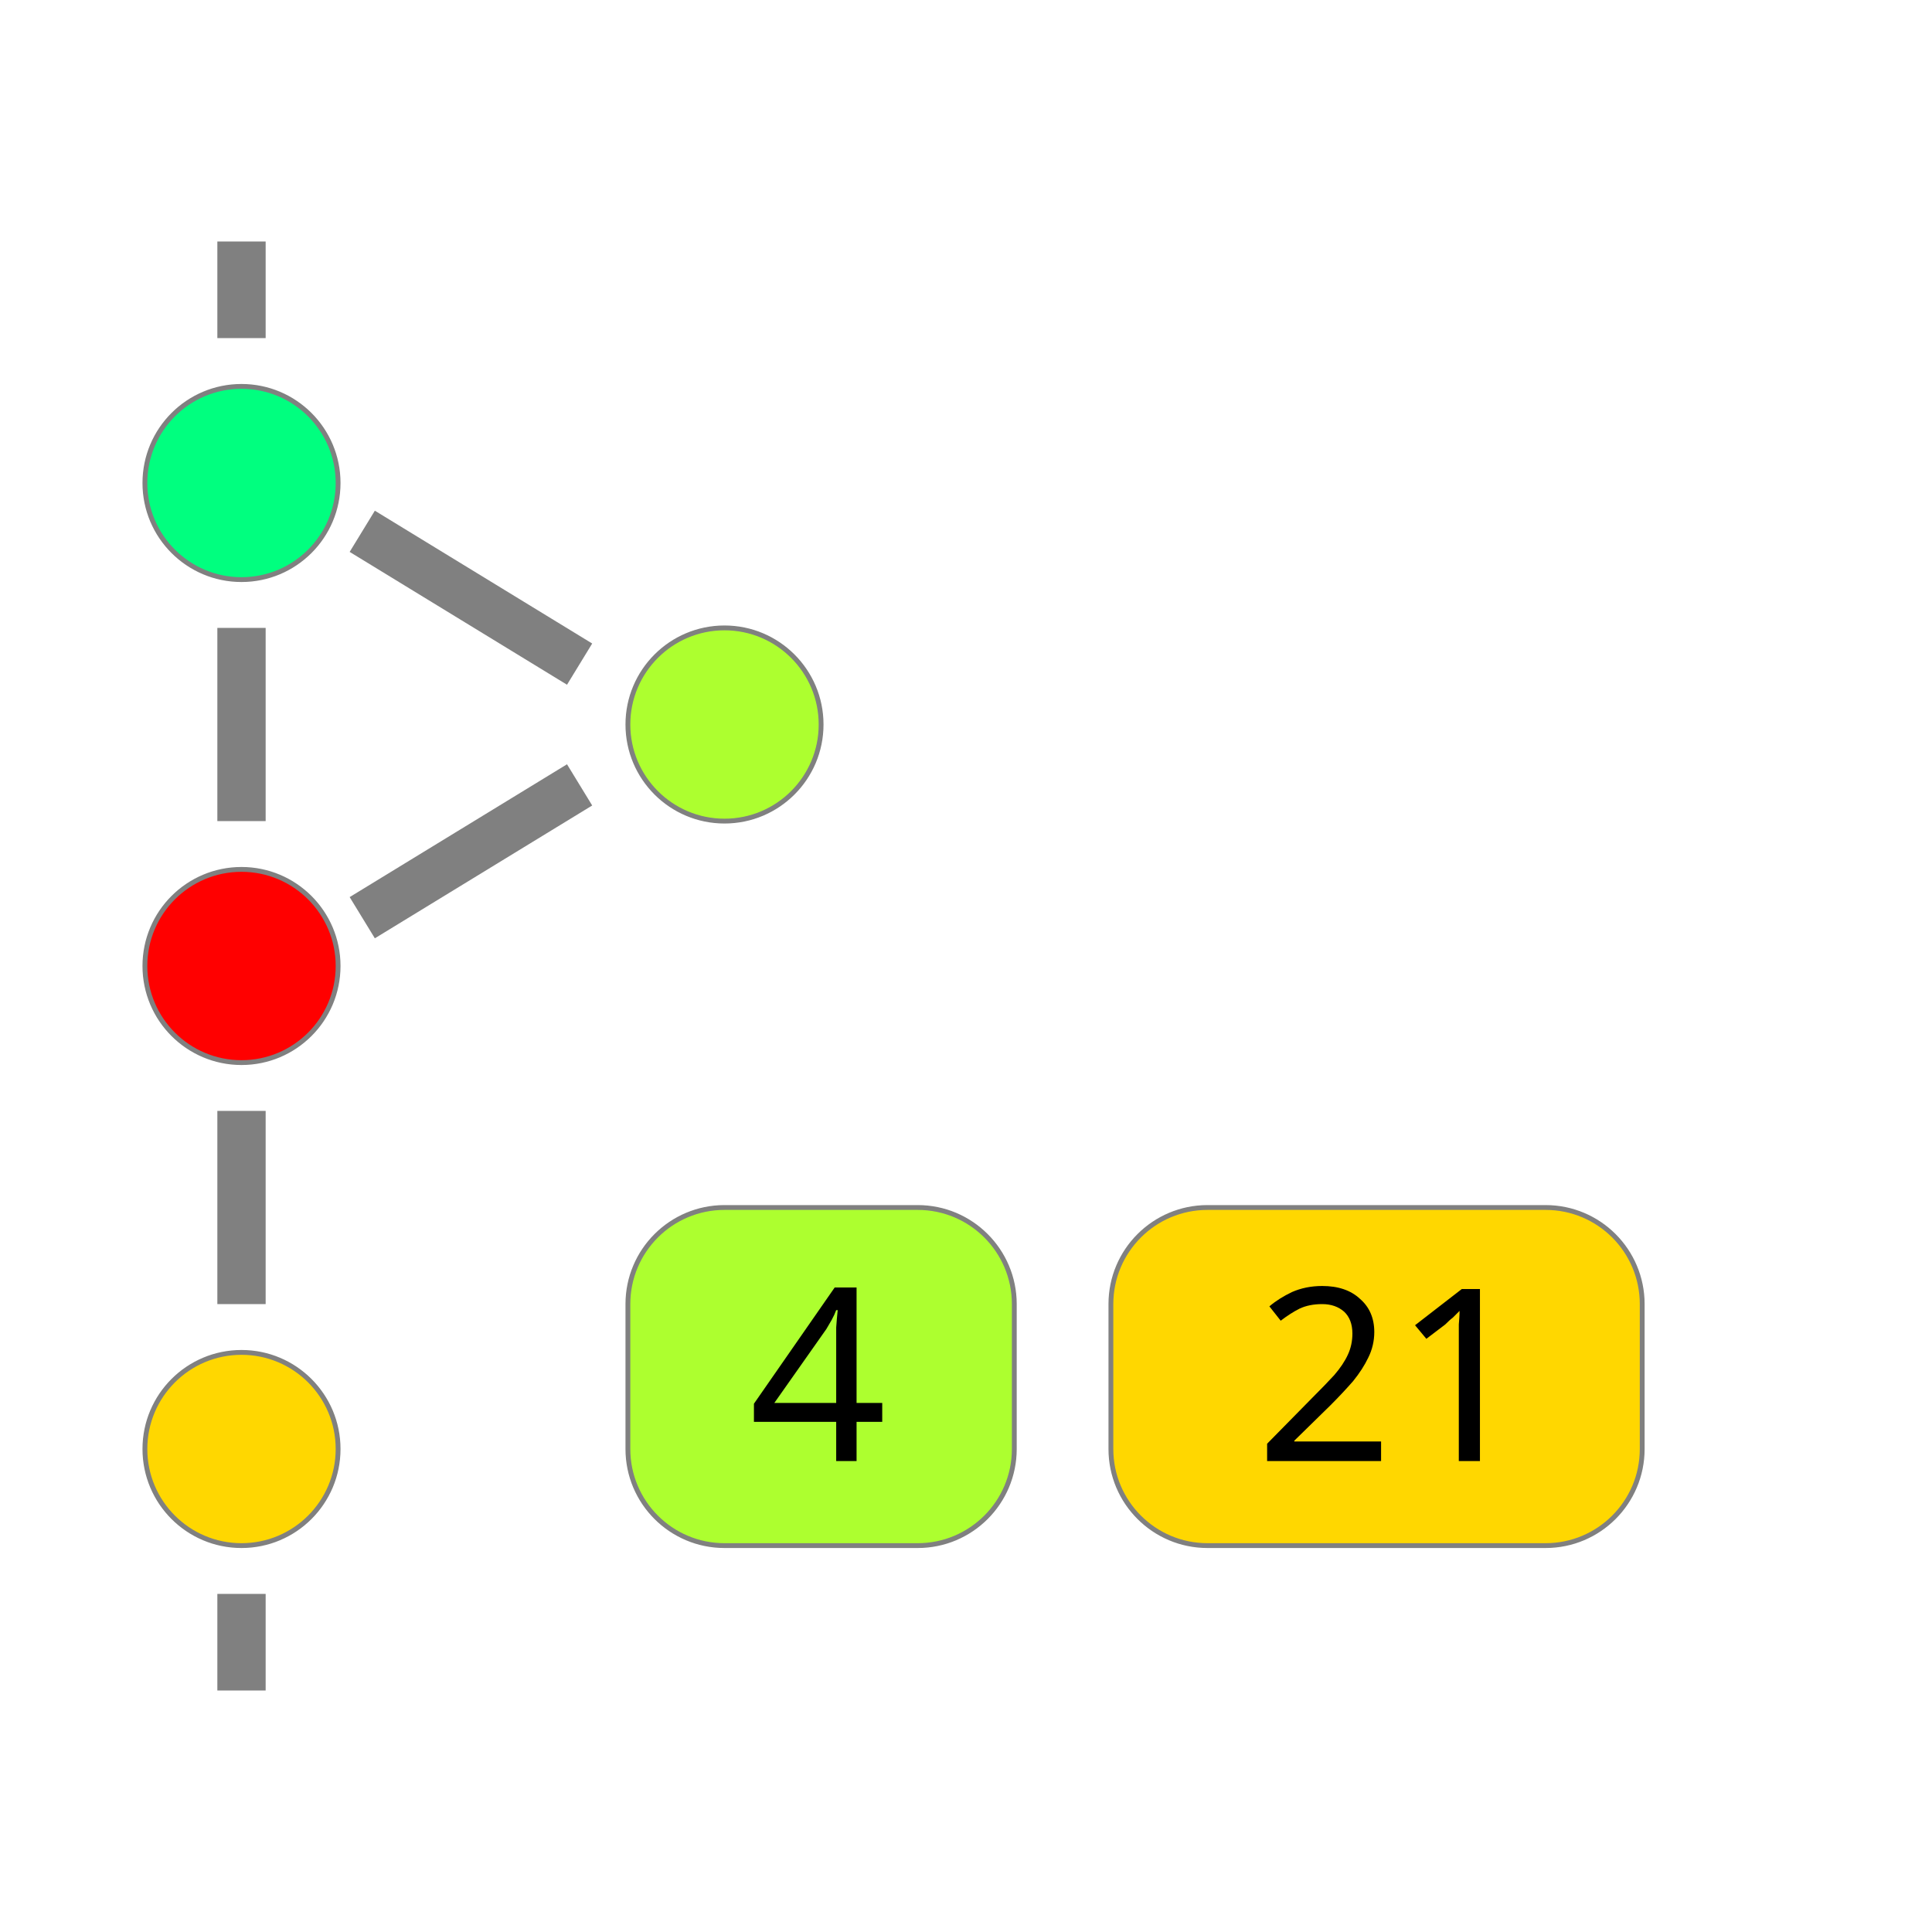
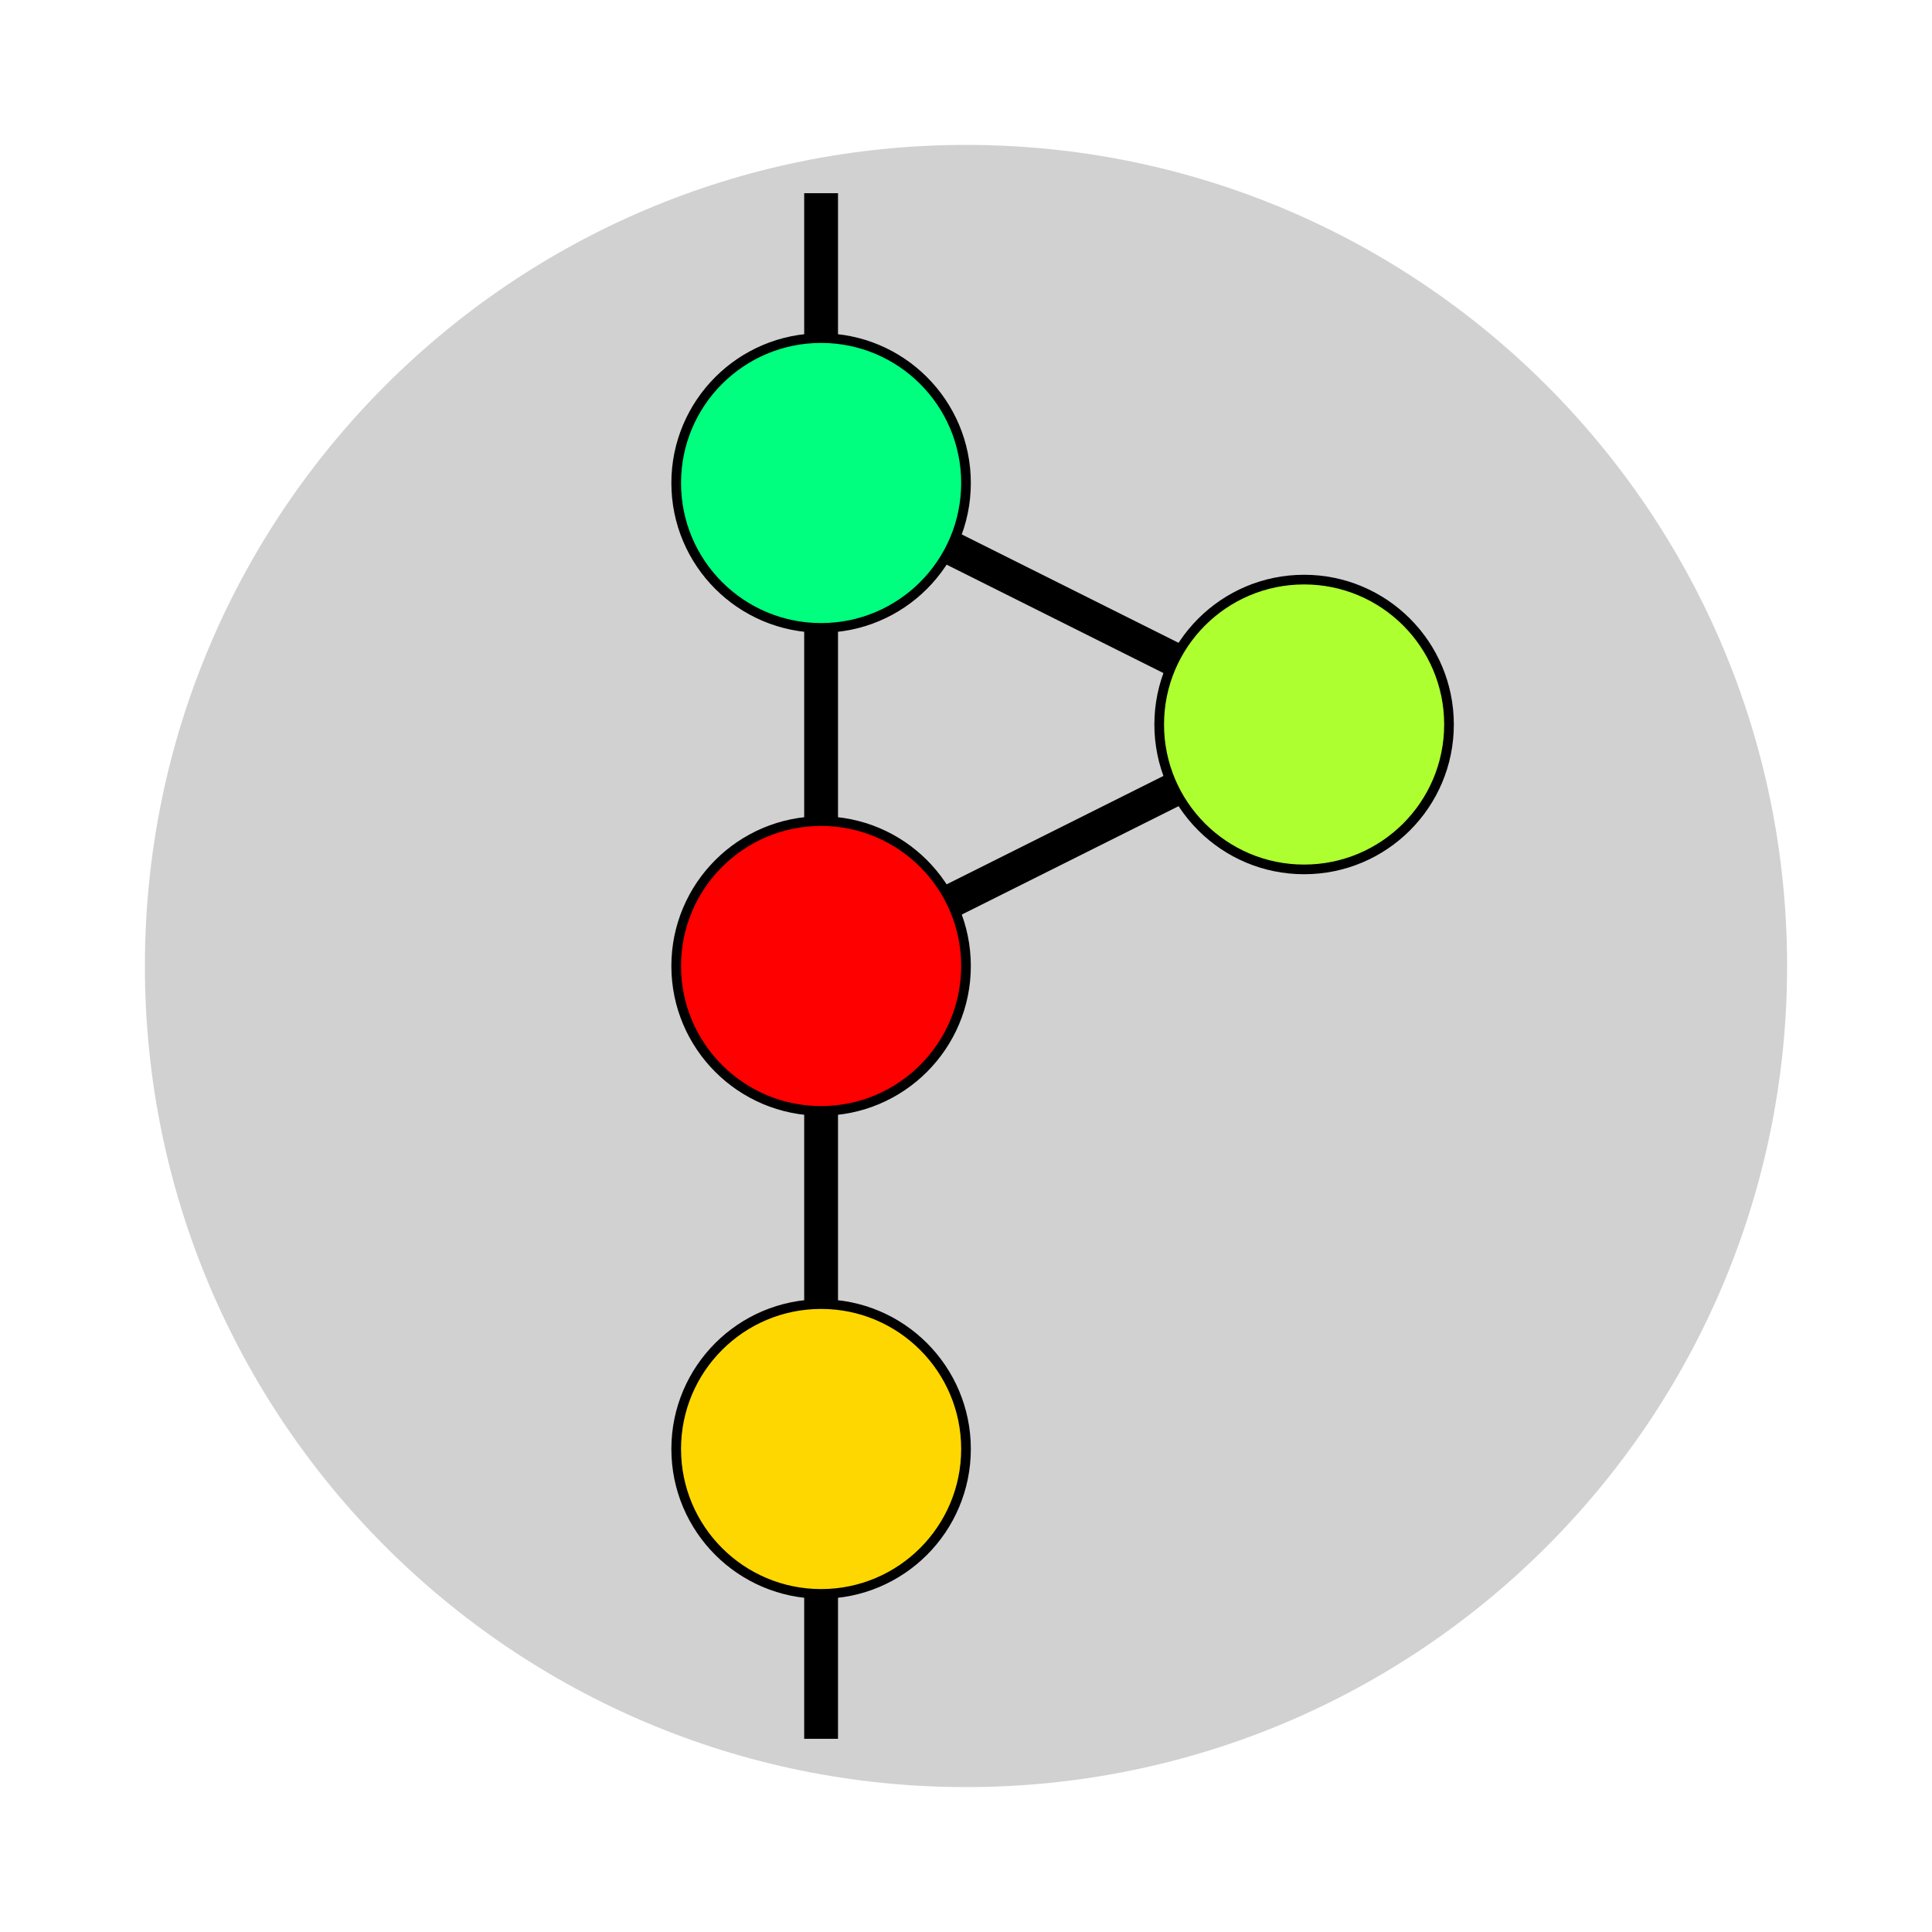
<svg xmlns="http://www.w3.org/2000/svg" width="40px" height="40px" preserveAspectRatio="xMidYMid slice">
-   <circle id="good" cx="5" cy="10" style="fill:springgreen; stroke:grey; stroke-width: 0.1px;" r="2" />
-   <circle id="ok" cx="15" cy="15" style="fill:greenyellow; stroke:grey; stroke-width: 0.1px;" r="2" />
-   <circle id="bad" cx="5" cy="20" style="fill:red; stroke:grey; stroke-width: 0.1px;" r="2" />
-   <circle id="sorta_bad" cx="5" cy="30" style="fill:gold; stroke:grey; stroke-width: 0.1px;" r="2" />
-   <line id="intro" x1="5" y1="5" x2="5" y2="7" style="stroke:grey;fill:none;stroke-width:1px;" />
-   <line id="if_then" x1="5" y1="13" x2="5" y2="17" style="stroke:grey;fill:none;stroke-width:1px;" />
-   <line id="else" x1="7.5" y1="11" x2="12" y2="13.75" style="stroke:grey;fill:none;stroke-width:1px;" />
-   <line id="end_else" x1="7.5" y1="19" x2="12" y2="16.25" style="stroke:grey;fill:none;stroke-width:1px;" />
-   <line id="finally" x1="5" y1="23" x2="5" y2="27" style="stroke:grey;fill:none;stroke-width:1px;" />
-   <line id="outro" x1="5" y1="33" x2="5" y2="35" style="stroke:grey;fill:none;stroke-width:1px;" />
-   <path d="M15,25 h4 a2,2 0 0 1 2,2 v3 a2,2 0 0 1 -2,2 h-4 a2,2 0 0 1 -2,-2 v-3 a2,2 0 0 1 2,-2 z" style="stroke:grey; stroke-width: 0.1px; fill:greenyellow;" />
-   <path d="M25,25 h7 a2,2 0 0 1 2,2 v3 a2,2 0 0 1 -2,2 h-7 a2,2 0 0 1 -2,-2 v-3 a2,2 0 0 1 2,-2 z" style="stroke:grey; stroke-width: 0.1px; fill:gold;" />
-   <text x="15.5" y="30.25" style="font: 5px sans-serif;">4</text>
-   <text x="26" y="30.25" style="font: 5px sans-serif;">21</text>
+   <circle id="bg" cx="20" cy="20" r="17" style="fill:#CCC; stroke:none;" opacity="0.9" />
+   <line id="intro" x1="17" y1="4" x2="17" y2="36" style="stroke:black;fill:none;stroke-width:0.7px;" />
+   <line id="if_then" x1="17" y1="10" x2="27" y2="15" style="stroke:black;fill:none;stroke-width:0.7px;" />
+   <line id="else" x1="27" y1="15" x2="17" y2="20" style="stroke:black;fill:none;stroke-width:0.7px;" />
+   <circle id="good" cx="17" cy="10" style="fill:springgreen; stroke:black; stroke-width: 0.2px;" r="3" />
+   <circle id="ok" cx="27" cy="15" style="fill:greenyellow; stroke:black; stroke-width: 0.2px;" r="3" />
+   <circle id="bad" cx="17" cy="20" style="fill:red; stroke:black; stroke-width: 0.2px;" r="3" />
+   <circle id="sorta_bad" cx="17" cy="30" style="fill:gold; stroke:black; stroke-width: 0.2px;" r="3" />
</svg>
